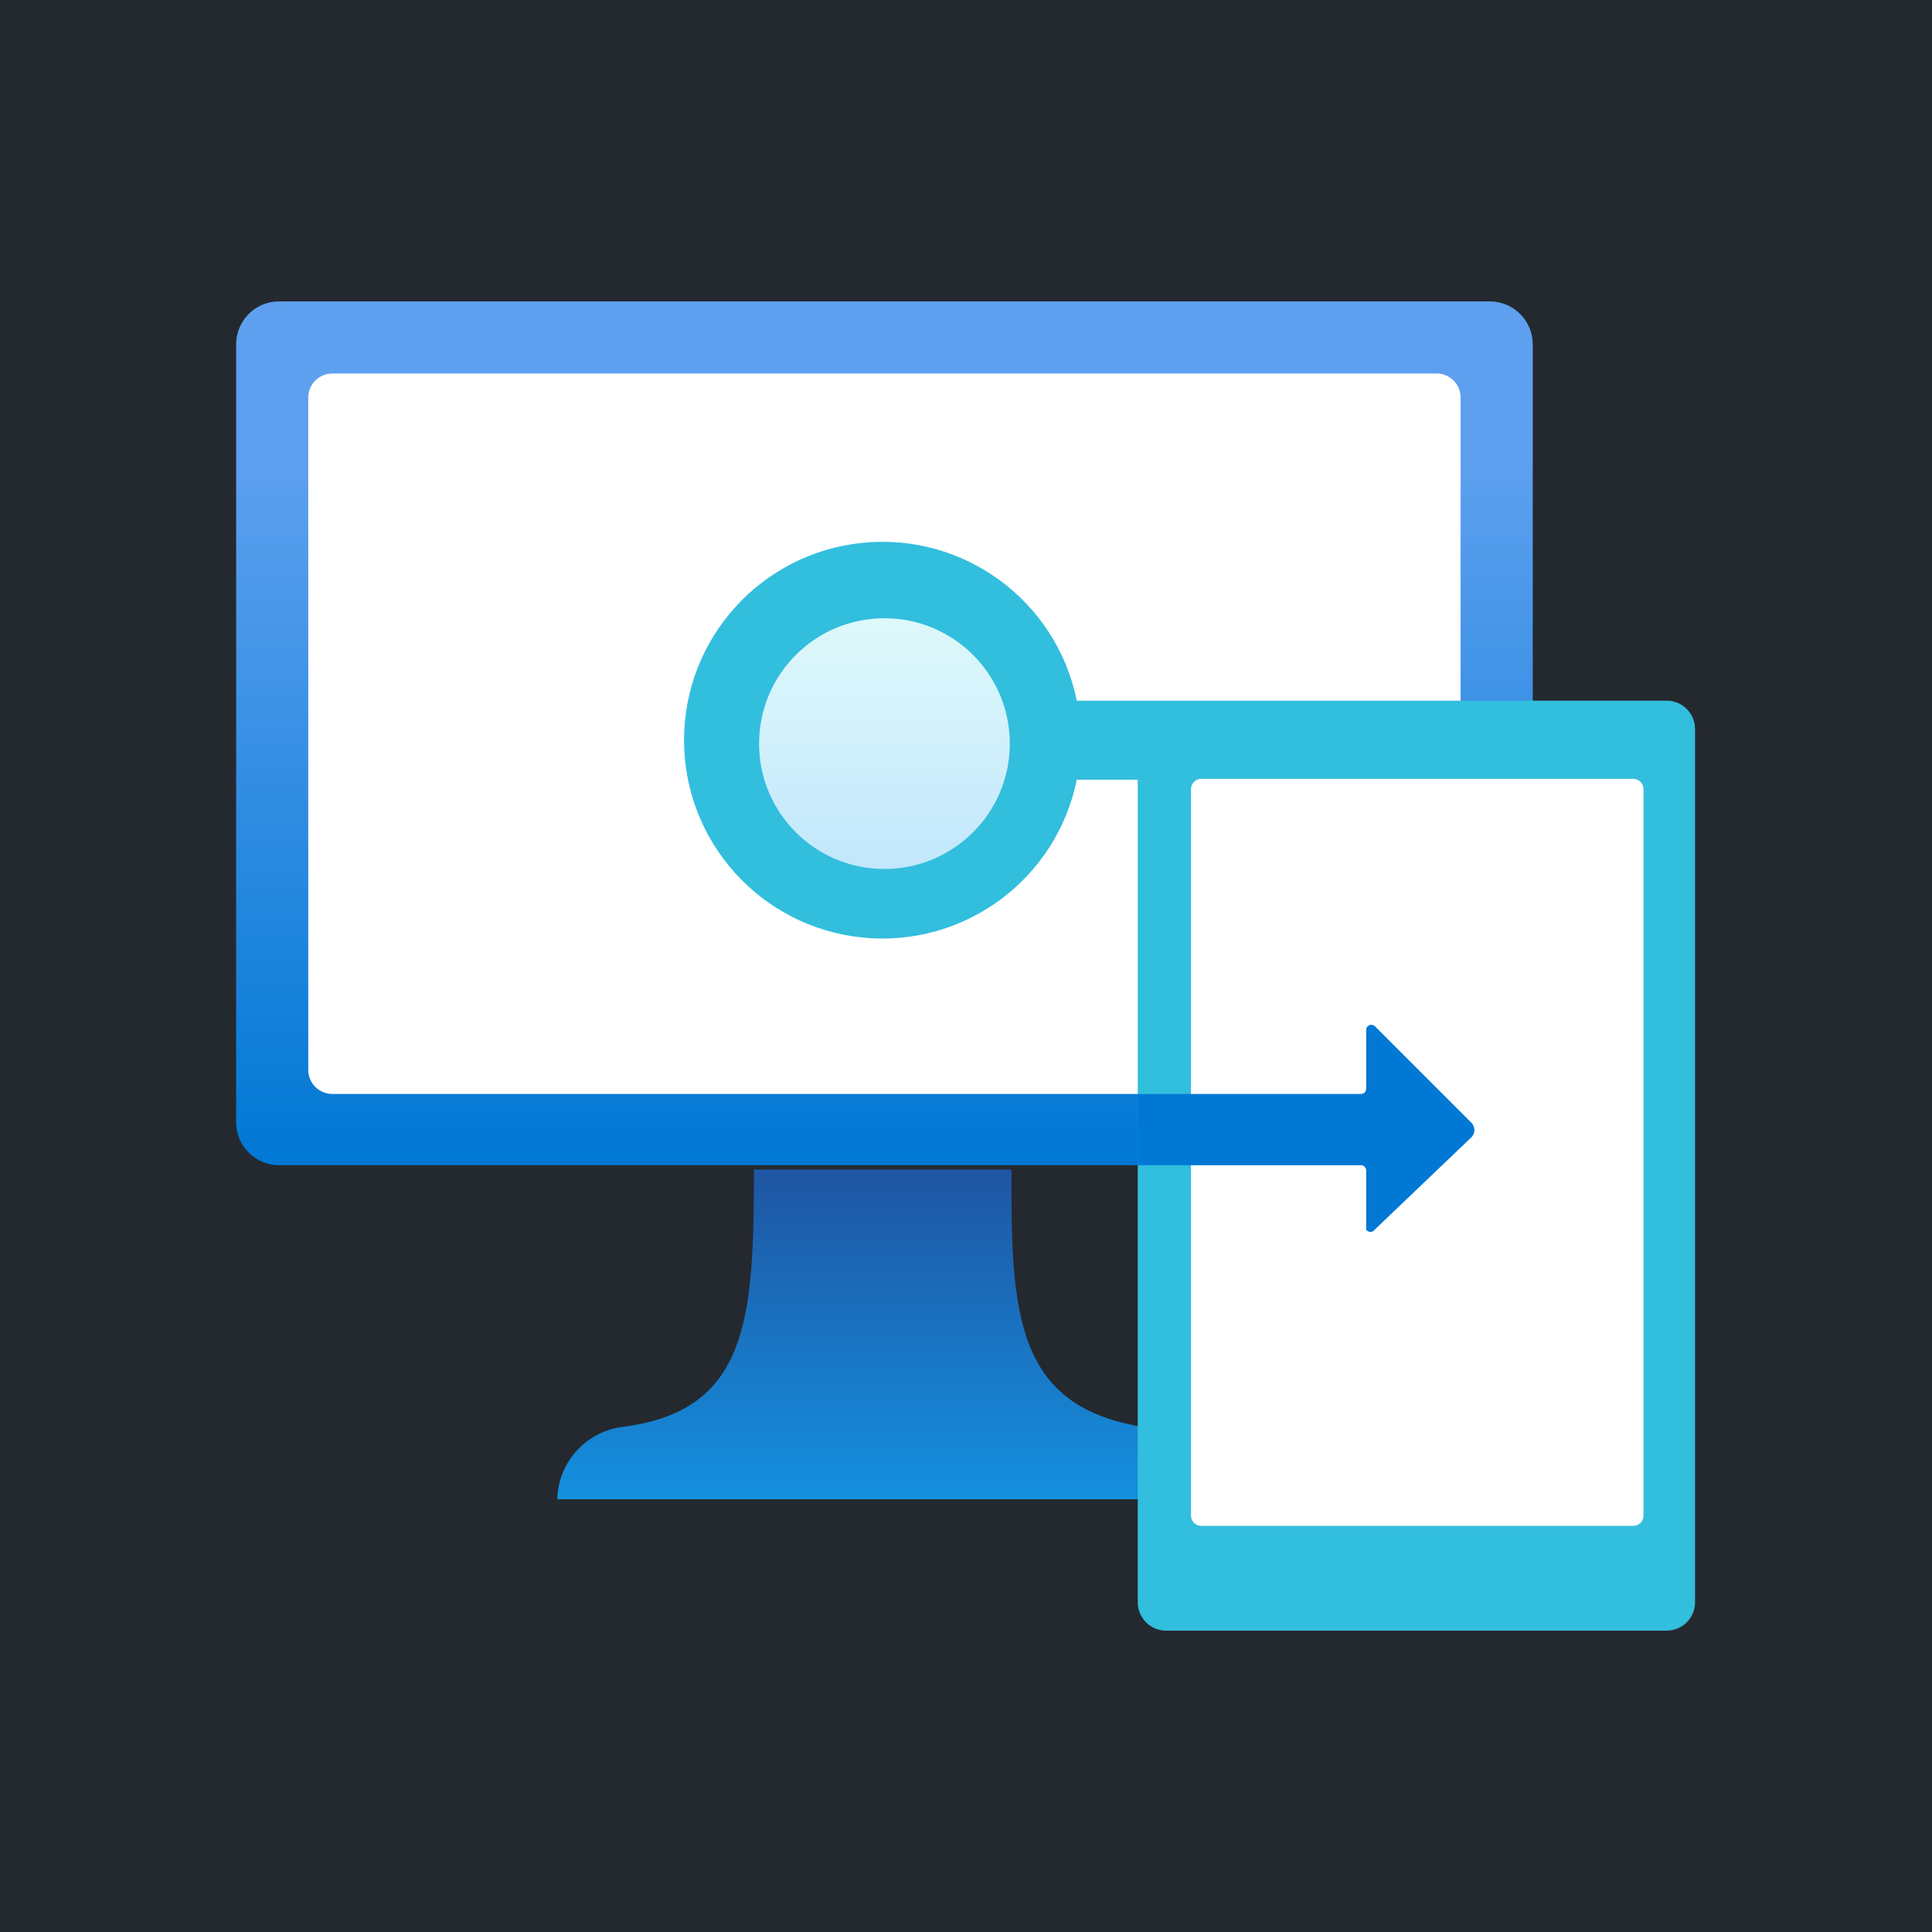
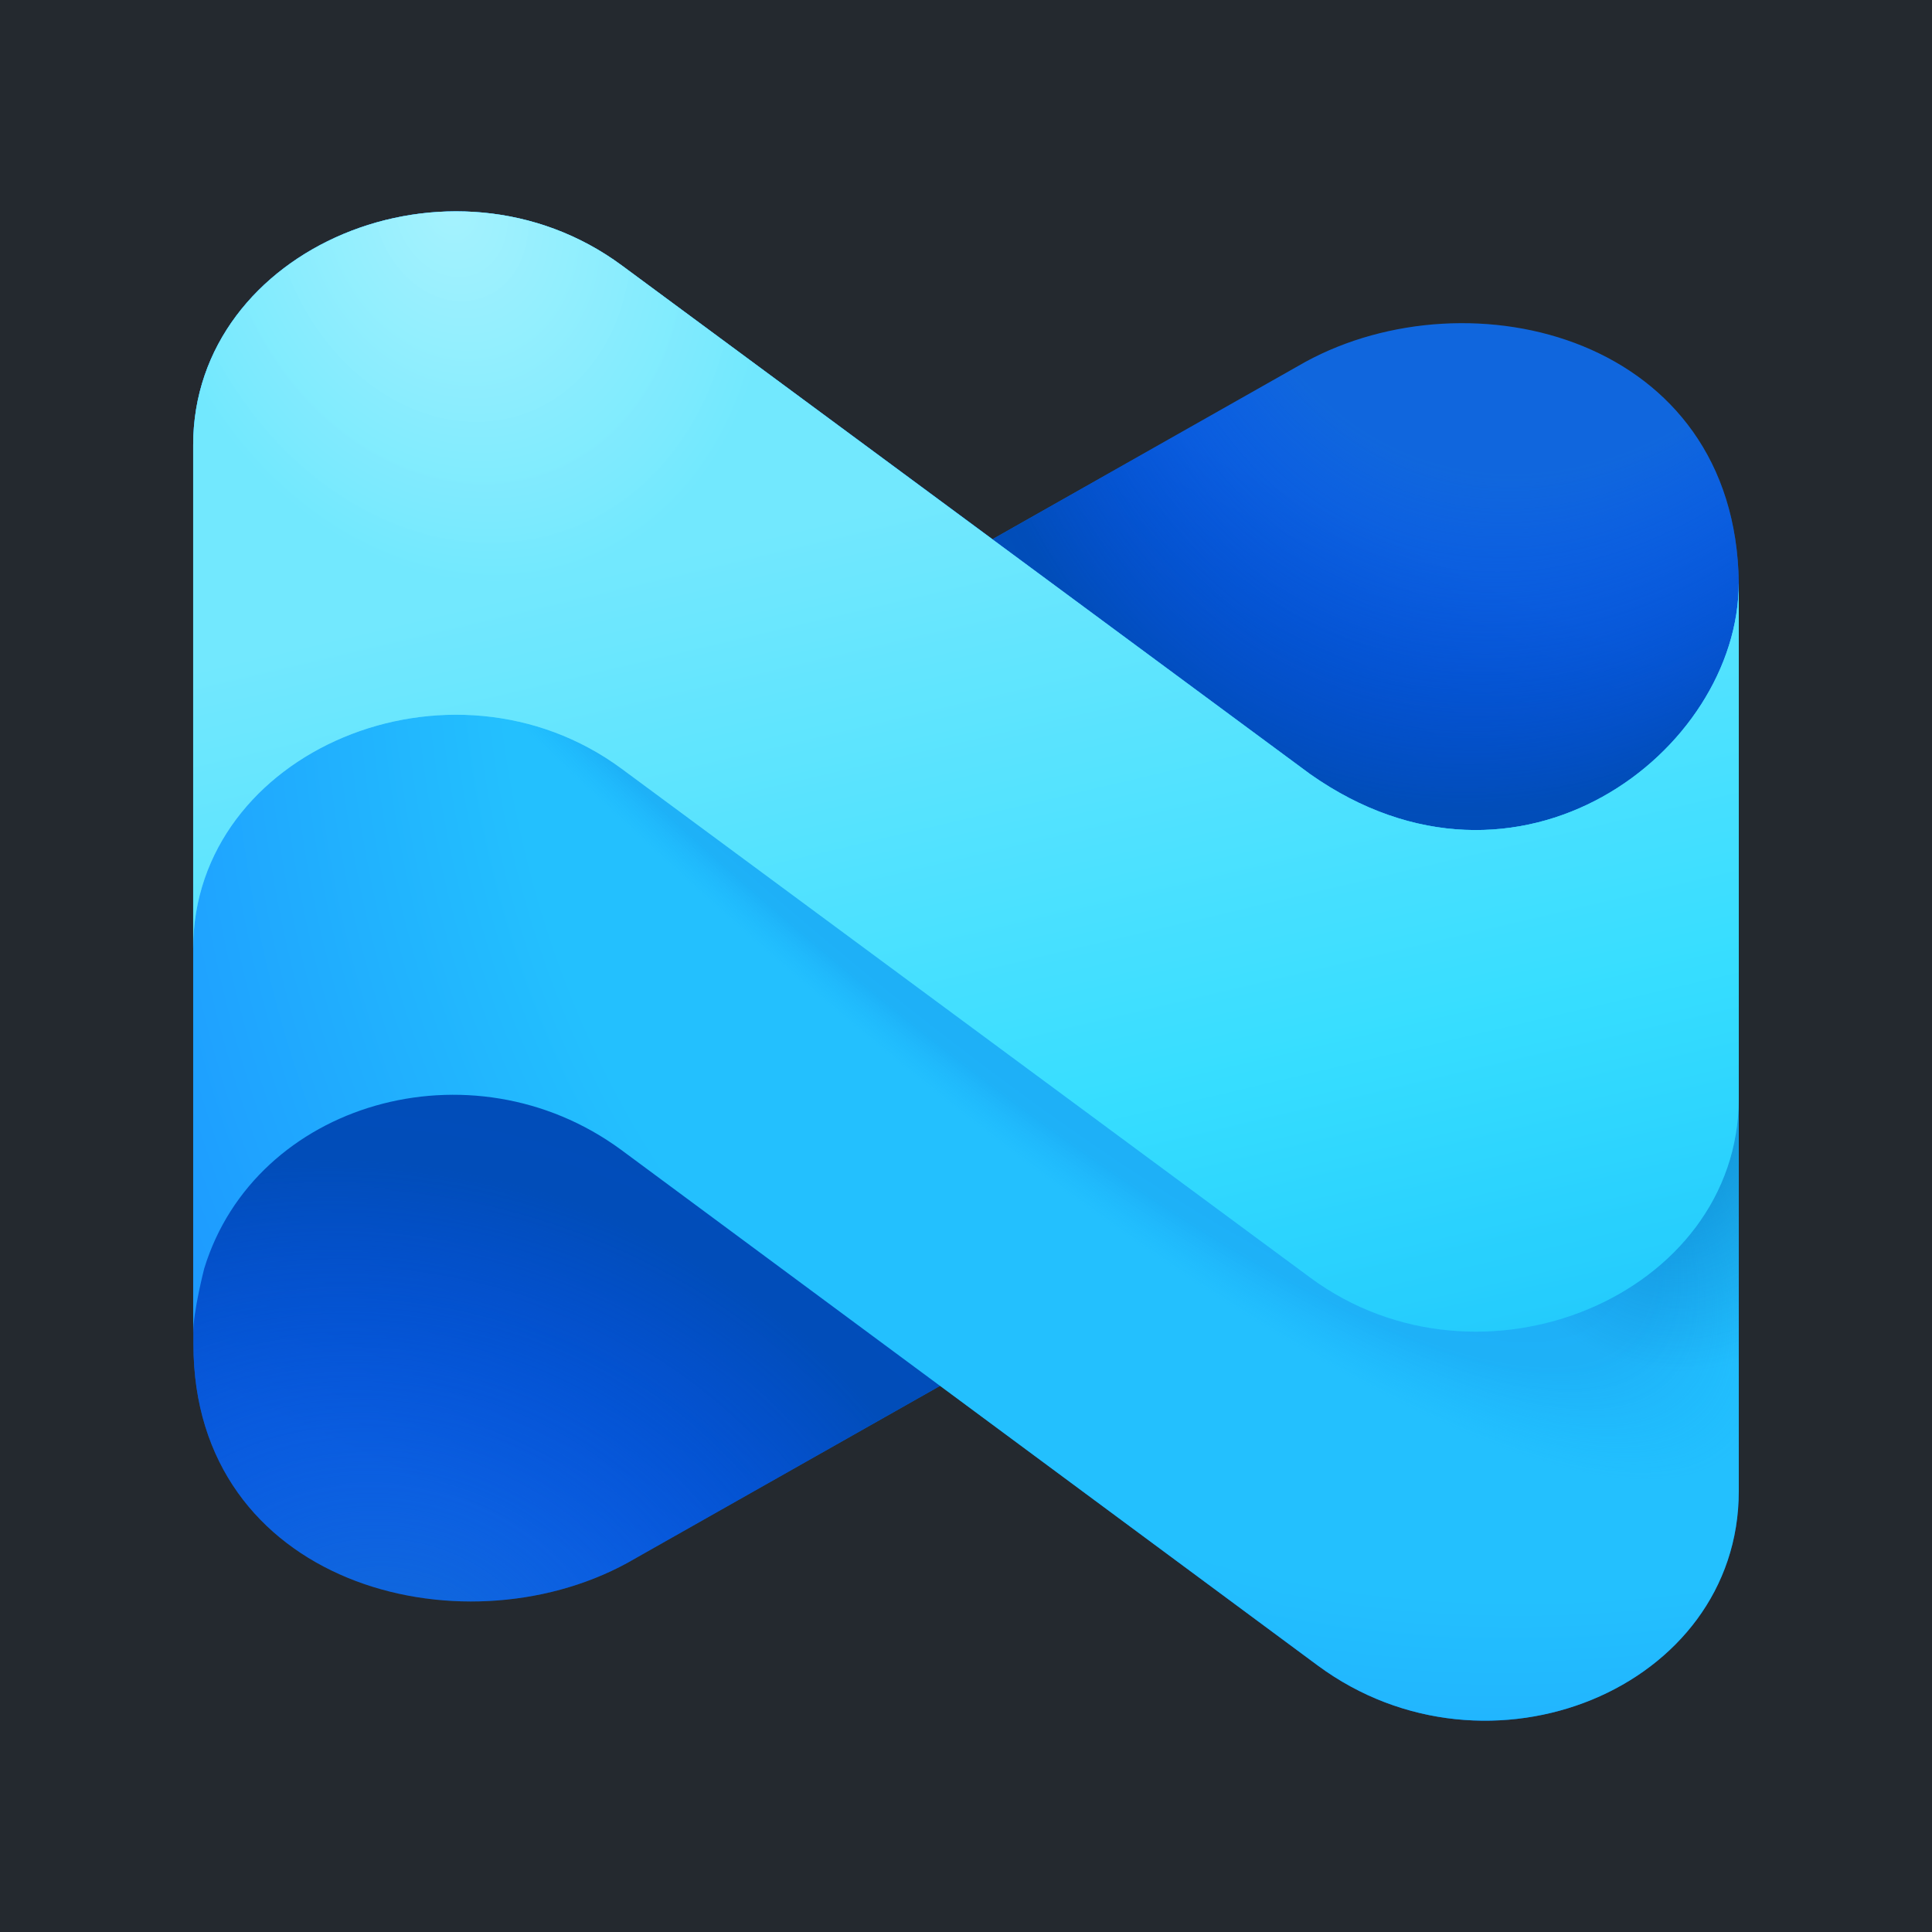
<svg xmlns="http://www.w3.org/2000/svg" width="512" height="512" viewBox="0 0 512 512" fill="none">
  <rect width="512" height="512" fill="#24292F" />
-   <g transform="translate(51.2, 51.2) scale(22.756)">
+   <g transform="translate(50.493, 50.473) scale(1.024)">
+     <g clip-path="url(#clip0_10641_164)">
+       <path d="M0.685 65.852C0.685 14.765 67.486 -13.203 111.616 19.408L207.551 90.254L288.514 44.373C331.305 21.039 399.874 37.775 400.685 101.559L400.685 336.622C400.685 387.71 335.845 414.343 291.715 381.732L194.031 309.34L112.973 355.23C69.778 378.784 0.753 360.714 0.753 298.637C0.753 224.124 0.685 252.734 0.685 65.852Z" fill="url(#paint0_linear_10641_164)" />
+       <path d="M0.685 65.852C0.685 14.765 67.486 -13.203 111.616 19.408L207.551 90.254L288.514 44.373C331.305 21.039 399.874 37.775 400.685 101.559L400.685 336.622C400.685 387.71 335.845 414.343 291.715 381.732L194.031 309.34L112.973 355.23C69.778 378.784 0.753 360.714 0.753 298.637C0.753 224.124 0.685 252.734 0.685 65.852Z" fill="url(#paint1_radial_10641_164)" />
+       <path d="M0.685 65.852C0.685 14.765 67.486 -13.203 111.616 19.408L207.551 90.254L288.514 44.373C331.305 21.039 399.874 37.775 400.685 101.559L400.685 336.622C400.685 387.71 335.845 414.343 291.715 381.732L194.031 309.34L112.973 355.23C69.778 378.784 0.753 360.714 0.753 298.637C0.753 224.124 0.685 252.734 0.685 65.852Z" fill="url(#paint2_radial_10641_164)" />
+       <path d="M111.616 19.408C67.486 -13.203 0.685 14.765 0.685 65.852V295.742C0.685 290.153 3.533 279.026 3.533 279.026C16.695 236.001 72.649 219.869 111.36 248.223L291.715 381.732C335.845 414.343 400.685 387.71 400.685 336.622V101.559C400.685 145.201 343.643 189.011 289.755 151.051L111.616 19.408Z" fill="url(#paint3_radial_10641_164)" />
+       <path d="M111.616 19.408C67.486 -13.203 0.685 14.765 0.685 65.852V295.742C0.685 290.153 3.533 279.026 3.533 279.026C16.695 236.001 72.649 219.869 111.36 248.223L291.715 381.732C335.845 414.343 400.685 387.71 400.685 336.622V101.559C400.685 145.201 343.643 189.011 289.755 151.051L111.616 19.408Z" fill="url(#paint4_radial_10641_164)" fill-opacity="0.25" />
+       <path d="M111.616 19.408C67.486 -13.203 0.685 14.765 0.685 65.852V295.742C0.685 290.153 3.533 279.026 3.533 279.026C16.695 236.001 72.649 219.869 111.36 248.223L291.715 381.732C335.845 414.343 400.685 387.71 400.685 336.622V101.559C400.685 145.201 343.643 189.011 289.755 151.051L111.616 19.408Z" fill="url(#paint5_radial_10641_164)" fill-opacity="0.55" />
+       <path d="M111.616 149.691C67.486 117.08 0.685 145.048 0.685 196.135L0.685 65.852C0.685 14.765 67.486 -13.203 111.616 19.408C170.996 63.289 230.374 107.171 289.755 151.051C343.643 189.011 400.685 145.201 400.685 101.559V234.89C400.685 285.978 333.885 313.946 289.755 281.334C230.374 237.454 170.996 193.572 111.616 149.691Z" fill="url(#paint6_linear_10641_164)" />
+       <path d="M111.616 149.691C67.486 117.08 0.685 145.048 0.685 196.135L0.685 65.852C0.685 14.765 67.486 -13.203 111.616 19.408C170.996 63.289 230.374 107.171 289.755 151.051C343.643 189.011 400.685 145.201 400.685 101.559V234.89C400.685 285.978 333.885 313.946 289.755 281.334C230.374 237.454 170.996 193.572 111.616 149.691Z" fill="url(#paint7_radial_10641_164)" fill-opacity="0.35" />
+     </g>
    <defs>
-       <linearGradient id="aaede26b-698f-4a65-b6db-859d207e2da6" x1="8.05" y1="11.32" x2="8.05" y2="1.26" gradientUnits="userSpaceOnUse">
-         <stop offset="0" stop-color="#0078d4" />
-         <stop offset="0.82" stop-color="#5ea0ef" />
+       <linearGradient id="paint0_linear_10641_164" x1="171.501" y1="396.026" x2="314.256" y2="90.565" gradientUnits="userSpaceOnUse">
+         <stop offset="0.02" stop-color="#1169DA" />
+         <stop offset="0.435" stop-color="#0151BD" />
+         <stop offset="0.614" stop-color="#014DB7" />
+         <stop offset="1" stop-color="#126AD9" />
      </linearGradient>
-       <linearGradient id="bc54987f-34ba-4701-8ce4-6eca10aff9e9" x1="8.05" y1="15.21" x2="8.05" y2="11.32" gradientUnits="userSpaceOnUse">
-         <stop offset="0" stop-color="#1490df" />
-         <stop offset="0.98" stop-color="#1f56a3" />
+       <radialGradient id="paint1_radial_10641_164" cx="0" cy="0" r="1" gradientUnits="userSpaceOnUse" gradientTransform="translate(358.656 -48.704) rotate(110.224) scale(292.248 218.917)">
+         <stop offset="0.423" stop-color="#004AFF" stop-opacity="0.1" />
+         <stop offset="0.729" stop-color="#014DB9" />
+         <stop offset="0.836" stop-color="#014DB9" stop-opacity="0.9" />
+         <stop offset="0.955" stop-color="#014DB9" stop-opacity="0" />
+       </radialGradient>
+       <radialGradient id="paint2_radial_10641_164" cx="0" cy="0" r="1" gradientUnits="userSpaceOnUse" gradientTransform="translate(54.0821 384.087) rotate(-73.6432) scale(232.668 283.419)">
+         <stop offset="0.091" stop-color="#004AFF" stop-opacity="0.1" />
+         <stop offset="0.56" stop-color="#014DB9" />
+         <stop offset="0.749" stop-color="#014DB9" stop-opacity="0.99" />
+         <stop offset="1" stop-color="#014DB9" stop-opacity="0" />
+       </radialGradient>
+       <radialGradient id="paint3_radial_10641_164" cx="0" cy="0" r="1" gradientUnits="userSpaceOnUse" gradientTransform="translate(439.444 5.40101) rotate(134.068) scale(563.957 434.374)">
+         <stop offset="0.249" stop-color="#23C0FE" />
+         <stop offset="0.717" stop-color="#23C0FE" />
+         <stop offset="0.995" stop-color="#1C91FF" />
+       </radialGradient>
+       <radialGradient id="paint4_radial_10641_164" cx="0" cy="0" r="1" gradientUnits="userSpaceOnUse" gradientTransform="translate(119.961 37.1103) rotate(45.9092) scale(403.457 95.9789)">
+         <stop offset="0.165" stop-color="#096DD6" stop-opacity="0" />
+         <stop offset="0.484" stop-color="#096DD6" />
+         <stop offset="0.901" stop-color="#0876DE" stop-opacity="0.814" />
+         <stop offset="1" stop-color="#029AFF" stop-opacity="0" />
+       </radialGradient>
+       <radialGradient id="paint5_radial_10641_164" cx="0" cy="0" r="1" gradientUnits="userSpaceOnUse" gradientTransform="translate(385.776 245.022) rotate(91.6099) scale(64.799 58.3555)">
+         <stop stop-color="#0068B3" />
+         <stop offset="0.93" stop-color="#006CB8" stop-opacity="0" />
+       </radialGradient>
+       <linearGradient id="paint6_linear_10641_164" x1="114.72" y1="97.523" x2="182.067" y2="383.699" gradientUnits="userSpaceOnUse">
+         <stop stop-color="#92EEFE" />
+         <stop offset="0.565" stop-color="#35DDFF" />
+         <stop offset="1" stop-color="#08B1F9" />
      </linearGradient>
-       <linearGradient id="a5434fd8-c18c-472c-be91-f2aa070858b7" x1="8.05" y1="7.87" x2="8.05" y2="4.94" gradientUnits="userSpaceOnUse">
-         <stop offset="0" stop-color="#d2ebff" />
-         <stop offset="1" stop-color="#f0fffd" />
-       </linearGradient>
+       <radialGradient id="paint7_radial_10641_164" cx="0" cy="0" r="1" gradientUnits="userSpaceOnUse" gradientTransform="translate(67.7807 5.4011) rotate(69.461) scale(99.6637 80.4988)">
+         <stop stop-color="#CCF9FF" stop-opacity="0.93" />
+         <stop offset="1" stop-color="#35DDFF" />
+       </radialGradient>
+       <clipPath id="clip0_10641_164">
+         <rect width="400" height="400" fill="white" transform="translate(0.685181 0.713501)" />
+       </clipPath>
    </defs>
-     <rect x="0.5" y="1.26" width="15.1" height="10.06" rx="0.5" fill="url(#aaede26b-698f-4a65-b6db-859d207e2da6)" />
-     <rect x="1.34" y="2.1" width="13.42" height="8.39" rx="0.28" fill="#fff" />
-     <path d="M11.08,14.37c-1.5-.23-1.56-1.31-1.55-3h-3c0,1.74-.06,2.82-1.55,3a.87.87,0,0,0-.74.84h7.54A.88.88,0,0,0,11.08,14.37Z" fill="url(#bc54987f-34ba-4701-8ce4-6eca10aff9e9)" />
-     <path d="M17.17,5.91H10.29a2.31,2.31,0,1,0,0,.92H11v9.58a.33.33,0,0,0,.33.33h5.83a.33.33,0,0,0,.33-.33V6.24A.33.33,0,0,0,17.17,5.91Z" fill="#32bedd" />
-     <rect x="11.62" y="6.82" width="5.27" height="8.7" rx="0.12" fill="#fff" />
-     <circle cx="8.05" cy="6.41" r="1.46" opacity="0.9" fill="url(#a5434fd8-c18c-472c-be91-f2aa070858b7)" />
-     <path d="M14.88,10.82,13.76,9.7a.06.06,0,0,0-.1.05v.68a.06.06,0,0,1-.06.06H11v.83H13.6a.06.06,0,0,1,.06.06v.69a.06.06,0,0,0,.1,0L14.88,11A.12.12,0,0,0,14.88,10.82Z" fill="#0078d4" />
  </g>
</svg>
